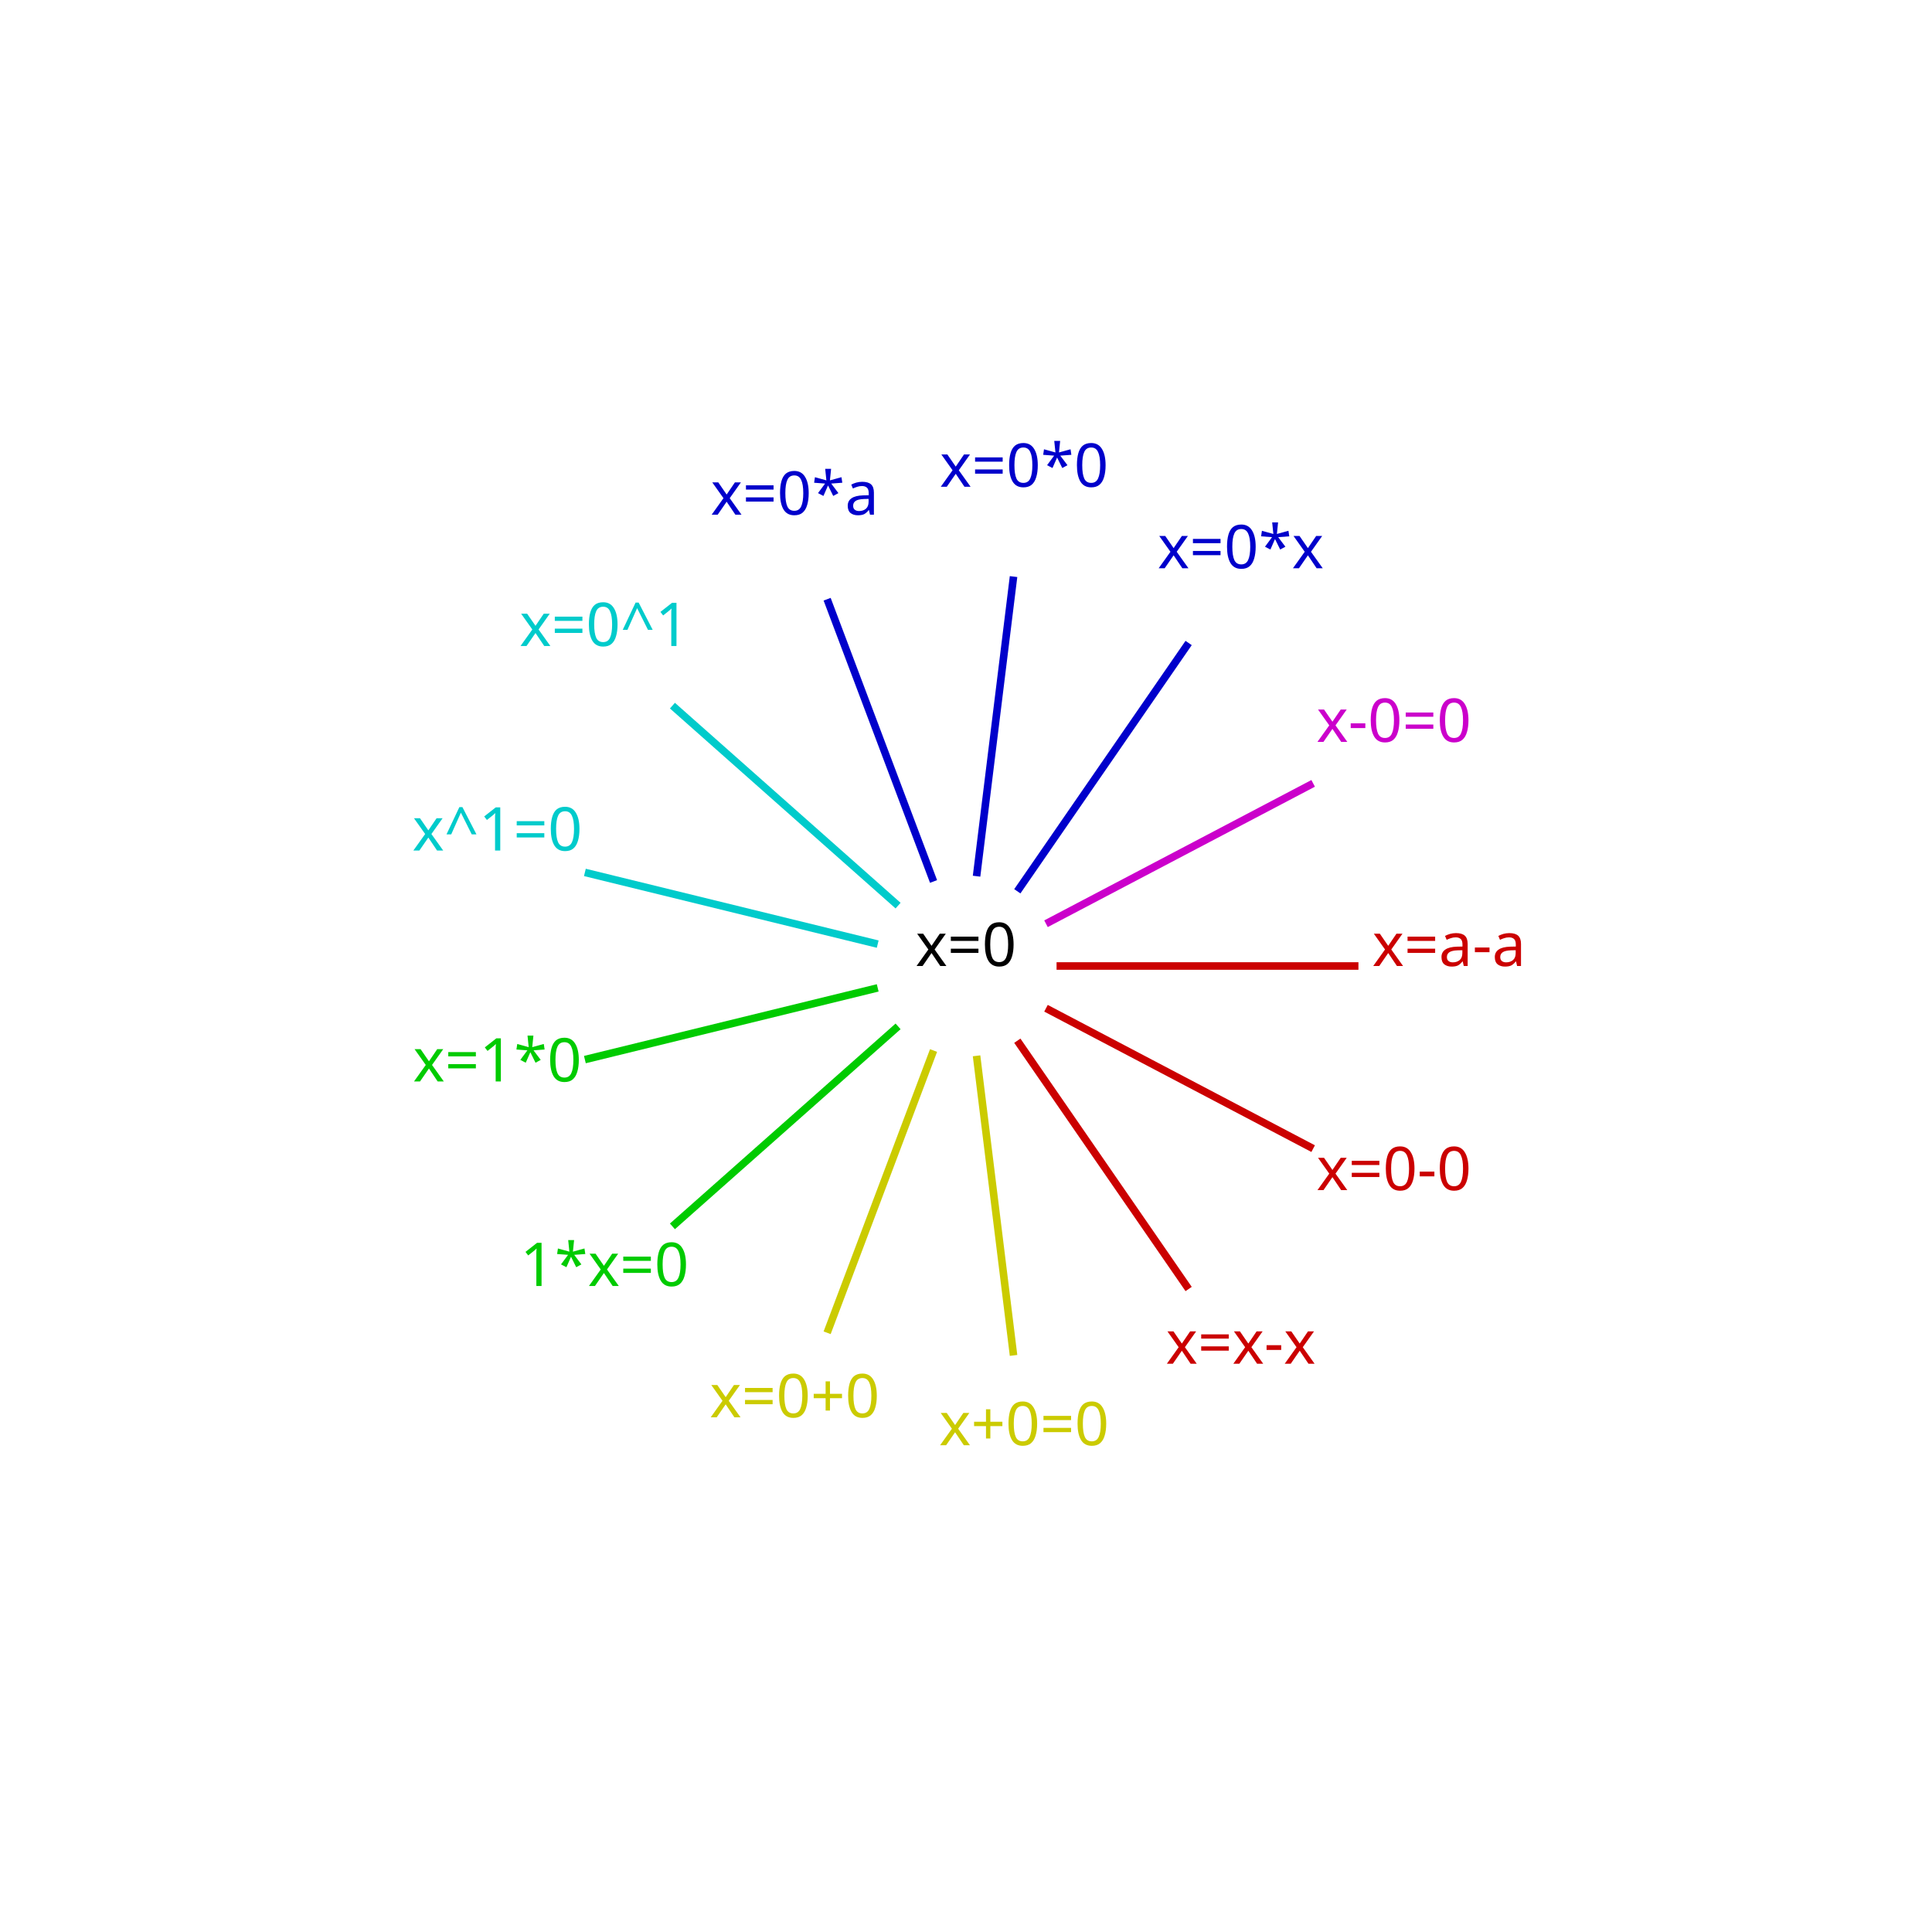
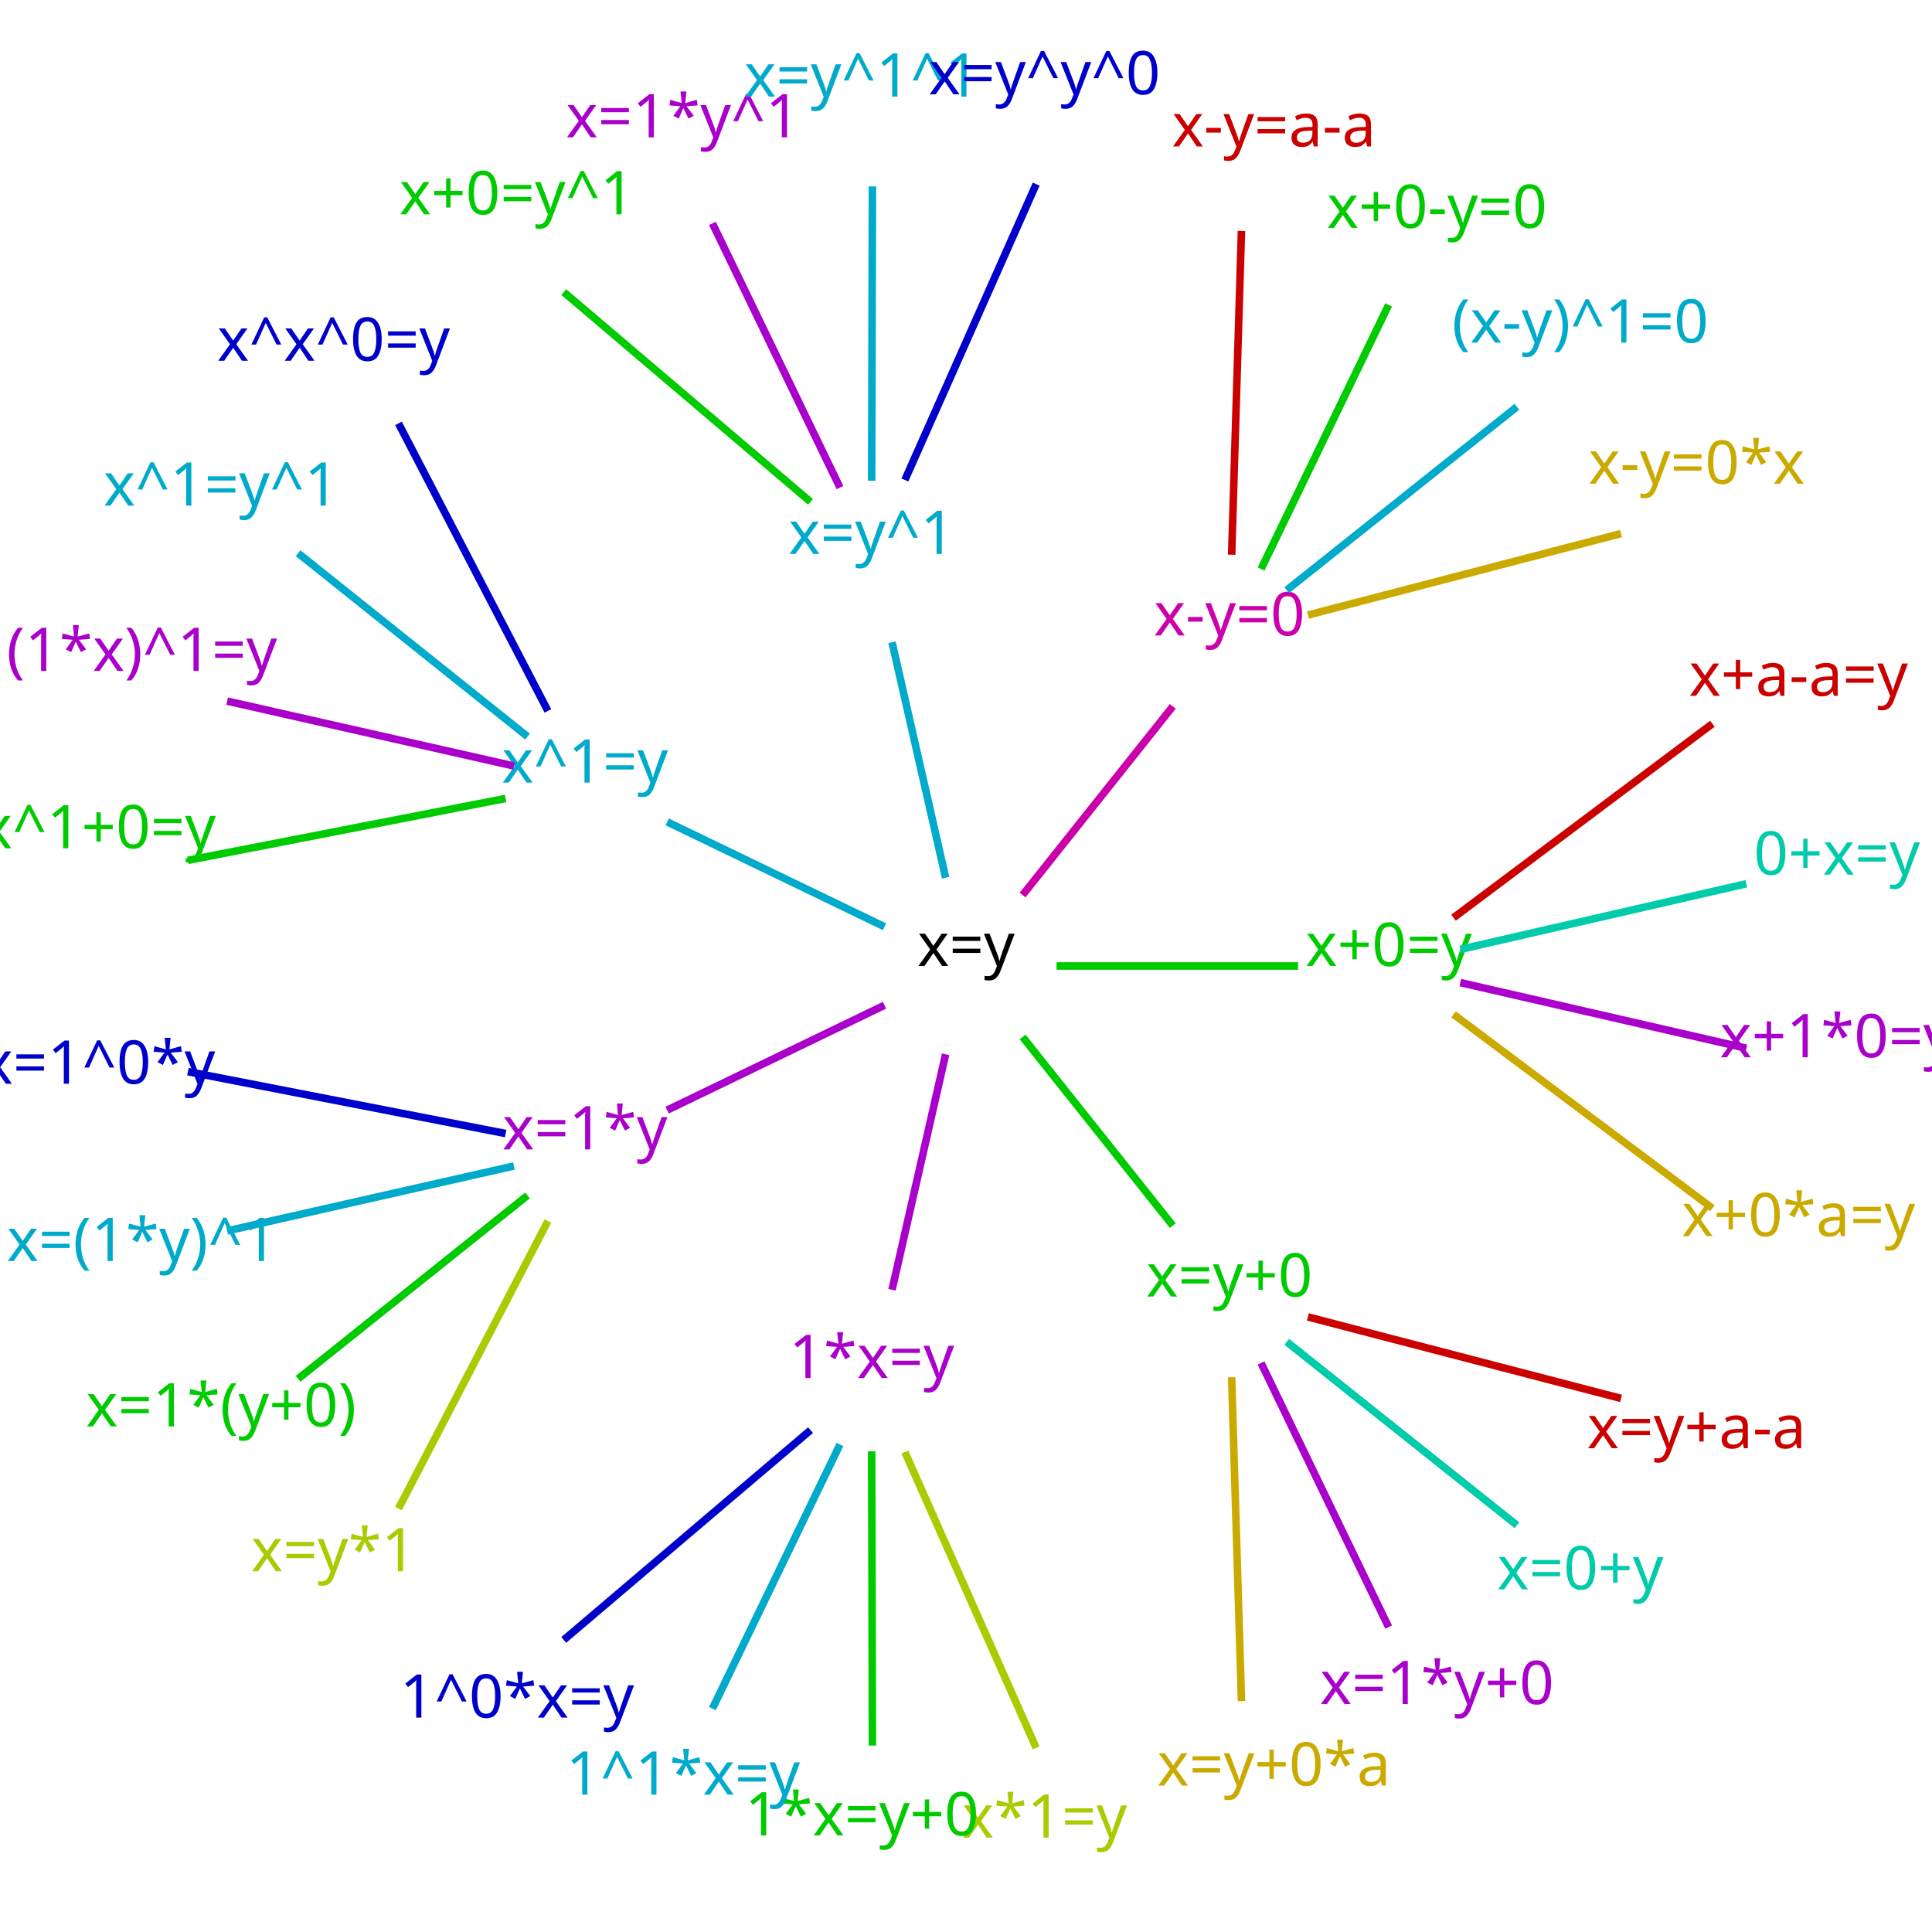
<svg xmlns="http://www.w3.org/2000/svg" viewBox="0 0 256 256">
+   <text class="rule-0" alignment-baseline="middle" font-size="8" font-family="sans-serif" text-anchor="middle" x="184.0" y="128.0">x+0=y</text>
+   <line class="rule-0" x1="140.0" y1="128.0" x2="172.0" y2="128.0" stroke-width="1" />
+   <line class="rule-1" x1="226.9" y1="95.9" x2="192.6" y2="121.6" stroke-width="1" />
+   <text class="rule-1" alignment-baseline="middle" font-size="8" font-family="sans-serif" text-anchor="middle" x="238.3" y="92.2">x+a-a=y</text>
+   <line class="rule-2" x1="231.4" y1="117.1" x2="193.5" y2="125.8" stroke-width="1" />
+   <text class="rule-2" alignment-baseline="middle" font-size="8" font-family="sans-serif" text-anchor="middle" x="243.4" y="115.9">0+x=y</text>
+   <line class="rule-3" x1="231.4" y1="138.9" x2="193.5" y2="130.2" stroke-width="1" />
+   <text class="rule-3" alignment-baseline="middle" font-size="8" font-family="sans-serif" text-anchor="middle" x="243.4" y="140.1">x+1*0=y</text>
+   <line class="rule-4" x1="226.9" y1="160.1" x2="192.6" y2="134.4" stroke-width="1" />
+   <text class="rule-4" alignment-baseline="middle" font-size="8" font-family="sans-serif" text-anchor="middle" x="238.3" y="163.8">x+0*a=y</text>
+   <text class="rule-0" alignment-baseline="middle" font-size="8" font-family="sans-serif" text-anchor="middle" x="162.9" y="171.8">x=y+0</text>
+   <line class="rule-0" x1="135.5" y1="137.4" x2="155.4" y2="162.4" stroke-width="1" />
+   <line class="rule-1" x1="214.8" y1="185.3" x2="173.3" y2="174.5" stroke-width="1" />
+   <text class="rule-1" alignment-baseline="middle" font-size="8" font-family="sans-serif" text-anchor="middle" x="224.8" y="191.9">x=y+a-a</text>
+   <line class="rule-2" x1="201.0" y1="202.1" x2="170.5" y2="177.8" stroke-width="1" />
+   <text class="rule-2" alignment-baseline="middle" font-size="8" font-family="sans-serif" text-anchor="middle" x="209.4" y="210.6">x=0+y</text>
+   <line class="rule-3" x1="184.0" y1="215.6" x2="167.1" y2="180.6" stroke-width="1" />
+   <text class="rule-3" alignment-baseline="middle" font-size="8" font-family="sans-serif" text-anchor="middle" x="190.4" y="225.8">x=1*y+0</text>
+   <line class="rule-4" x1="164.5" y1="225.4" x2="163.2" y2="182.5" stroke-width="1" />
+   <text class="rule-4" alignment-baseline="middle" font-size="8" font-family="sans-serif" text-anchor="middle" x="168.8" y="236.6">x=y+0*a</text>
+   <text class="rule-3" alignment-baseline="middle" font-size="8" font-family="sans-serif" text-anchor="middle" x="115.5" y="182.6">1*x=y</text>
+   <line class="rule-3" x1="125.3" y1="139.7" x2="118.2" y2="170.9" stroke-width="1" />
+   <line class="rule-5" x1="137.3" y1="231.6" x2="119.9" y2="192.4" stroke-width="1" />
+   <text class="rule-5" alignment-baseline="middle" font-size="8" font-family="sans-serif" text-anchor="middle" x="138.4" y="243.5">x*1=y</text>
+   <line class="rule-0" x1="115.6" y1="231.3" x2="115.5" y2="192.3" stroke-width="1" />
+   <text class="rule-0" alignment-baseline="middle" font-size="8" font-family="sans-serif" text-anchor="middle" x="114.2" y="243.2">1*x=y+0</text>
+   <line class="rule-6" x1="94.4" y1="226.4" x2="111.3" y2="191.4" stroke-width="1" />
+   <text class="rule-6" alignment-baseline="middle" font-size="8" font-family="sans-serif" text-anchor="middle" x="90.5" y="237.8">1^1*x=y</text>
+   <line class="rule-7" x1="74.7" y1="217.3" x2="107.4" y2="189.5" stroke-width="1" />
+   <text class="rule-7" alignment-baseline="middle" font-size="8" font-family="sans-serif" text-anchor="middle" x="68.5" y="227.6">1^0*x=y</text>
+   <text class="rule-3" alignment-baseline="middle" font-size="8" font-family="sans-serif" text-anchor="middle" x="77.5" y="152.3">x=1*y</text>
+   <line class="rule-3" x1="117.2" y1="133.2" x2="88.4" y2="147.1" stroke-width="1" />
+   <line class="rule-5" x1="52.8" y1="199.9" x2="72.6" y2="161.8" stroke-width="1" />
+   <text class="rule-5" alignment-baseline="middle" font-size="8" font-family="sans-serif" text-anchor="middle" x="44.2" y="208.2">x=y*1</text>
+   <line class="rule-0" x1="39.5" y1="182.7" x2="69.9" y2="158.4" stroke-width="1" />
+   <text class="rule-0" alignment-baseline="middle" font-size="8" font-family="sans-serif" text-anchor="middle" x="29.3" y="189.0">x=1*(y+0)</text>
+   <line class="rule-6" x1="30.1" y1="163.1" x2="68.1" y2="154.5" stroke-width="1" />
+   <text class="rule-6" alignment-baseline="middle" font-size="8" font-family="sans-serif" text-anchor="middle" x="18.8" y="167.1">x=(1*y)^1</text>
+   <line class="rule-7" x1="24.9" y1="142.0" x2="67.0" y2="150.2" stroke-width="1" />
+   <text class="rule-7" alignment-baseline="middle" font-size="8" font-family="sans-serif" text-anchor="middle" x="13.0" y="143.6">x=1^0*y</text>
+   <text class="rule-6" alignment-baseline="middle" font-size="8" font-family="sans-serif" text-anchor="middle" x="77.5" y="103.7">x^1=y</text>
+   <line class="rule-6" x1="117.2" y1="122.8" x2="88.4" y2="108.9" stroke-width="1" />
+   <line class="rule-0" x1="24.9" y1="114.0" x2="67.0" y2="105.8" stroke-width="1" />
+   <text class="rule-0" alignment-baseline="middle" font-size="8" font-family="sans-serif" text-anchor="middle" x="13.0" y="112.4">x^1+0=y</text>
+   <line class="rule-3" x1="30.1" y1="92.9" x2="68.1" y2="101.5" stroke-width="1" />
+   <text class="rule-3" alignment-baseline="middle" font-size="8" font-family="sans-serif" text-anchor="middle" x="18.8" y="88.9">(1*x)^1=y</text>
+   <line class="rule-6" x1="39.5" y1="73.3" x2="69.9" y2="97.6" stroke-width="1" />
+   <text class="rule-6" alignment-baseline="middle" font-size="8" font-family="sans-serif" text-anchor="middle" x="29.3" y="67.0">x^1=y^1</text>
+   <line class="rule-7" x1="52.8" y1="56.1" x2="72.6" y2="94.2" stroke-width="1" />
+   <text class="rule-7" alignment-baseline="middle" font-size="8" font-family="sans-serif" text-anchor="middle" x="44.2" y="47.8">x^x^0=y</text>
+   <text class="rule-6" alignment-baseline="middle" font-size="8" font-family="sans-serif" text-anchor="middle" x="115.5" y="73.4">x=y^1</text>
+   <line class="rule-6" x1="125.3" y1="116.3" x2="118.2" y2="85.1" stroke-width="1" />
+   <line class="rule-0" x1="74.7" y1="38.7" x2="107.4" y2="66.5" stroke-width="1" />
+   <text class="rule-0" alignment-baseline="middle" font-size="8" font-family="sans-serif" text-anchor="middle" x="68.5" y="28.4">x+0=y^1</text>
+   <line class="rule-3" x1="94.4" y1="29.6" x2="111.3" y2="64.6" stroke-width="1" />
+   <text class="rule-3" alignment-baseline="middle" font-size="8" font-family="sans-serif" text-anchor="middle" x="90.5" y="18.2">x=1*y^1</text>
+   <line class="rule-6" x1="115.6" y1="24.7" x2="115.5" y2="63.7" stroke-width="1" />
+   <text class="rule-6" alignment-baseline="middle" font-size="8" font-family="sans-serif" text-anchor="middle" x="114.2" y="12.8">x=y^1^1</text>
+   <line class="rule-7" x1="137.3" y1="24.4" x2="119.9" y2="63.6" stroke-width="1" />
+   <text class="rule-7" alignment-baseline="middle" font-size="8" font-family="sans-serif" text-anchor="middle" x="138.4" y="12.5">x=y^y^0</text>
+   <text class="rule-8" alignment-baseline="middle" font-size="8" font-family="sans-serif" text-anchor="middle" x="162.9" y="84.2">x-y=0</text>
+   <line class="rule-8" x1="135.5" y1="118.6" x2="155.4" y2="93.6" stroke-width="1" />
+   <line class="rule-1" x1="164.5" y1="30.6" x2="163.2" y2="73.5" stroke-width="1" />
+   <text class="rule-1" alignment-baseline="middle" font-size="8" font-family="sans-serif" text-anchor="middle" x="168.8" y="19.4">x-y=a-a</text>
+   <line class="rule-0" x1="184.0" y1="40.4" x2="167.1" y2="75.4" stroke-width="1" />
+   <text class="rule-0" alignment-baseline="middle" font-size="8" font-family="sans-serif" text-anchor="middle" x="190.4" y="30.2">x+0-y=0</text>
+   <line class="rule-6" x1="201.0" y1="53.9" x2="170.5" y2="78.2" stroke-width="1" />
+   <text class="rule-6" alignment-baseline="middle" font-size="8" font-family="sans-serif" text-anchor="middle" x="209.4" y="45.4">(x-y)^1=0</text>
+   <line class="rule-4" x1="214.8" y1="70.7" x2="173.3" y2="81.5" stroke-width="1" />
+   <text class="rule-4" alignment-baseline="middle" font-size="8" font-family="sans-serif" text-anchor="middle" x="224.8" y="64.1">x-y=0*x</text>
+   <text class="black" alignment-baseline="middle" font-size="8" font-family="sans-serif" text-anchor="middle" x="128.0" y="128.0">x=y</text>
  <style>
-     .rule-0 {
+     .rule-1 {
      fill: rgb(203, 0, 0);
    }
-     line.rule-0 {
+     line.rule-1 {
      stroke: rgb(203, 0, 0);
    }
-     .rule-1 {
-       fill: rgb(203, 203, 0);
+     .rule-4 {
+       fill: rgb(203, 170, 0);
    }
-     line.rule-1 {
-       stroke: rgb(203, 203, 0);
+     line.rule-4 {
+       stroke: rgb(203, 170, 0);
+     }
+     .rule-5 {
+       fill: rgb(170, 203, 0);
+     }
+     line.rule-5 {
+       stroke: rgb(170, 203, 0);
+     }
+     .rule-0 {
+       fill: rgb(0, 203, 0);
+     }
+     line.rule-0 {
+       stroke: rgb(0, 203, 0);
    }
    .rule-2 {
-       fill: rgb(0, 203, 0);
+       fill: rgb(0, 203, 170);
    }
    line.rule-2 {
-       stroke: rgb(0, 203, 0);
+       stroke: rgb(0, 203, 170);
+     }
+     .rule-6 {
+       fill: rgb(0, 170, 203);
+     }
+     line.rule-6 {
+       stroke: rgb(0, 170, 203);
+     }
+     .rule-7 {
+       fill: rgb(0, 0, 203);
+     }
+     line.rule-7 {
+       stroke: rgb(0, 0, 203);
    }
    .rule-3 {
-       fill: rgb(0, 203, 203);
+       fill: rgb(170, 0, 203);
    }
    line.rule-3 {
-       stroke: rgb(0, 203, 203);
+       stroke: rgb(170, 0, 203);
    }
-     .rule-4 {
-       fill: rgb(0, 0, 203);
+     .rule-8 {
+       fill: rgb(203, 0, 170);
    }
-     line.rule-4 {
-       stroke: rgb(0, 0, 203);
+     line.rule-8 {
+       stroke: rgb(203, 0, 170);
    }
-     .rule-5 {
-       fill: rgb(203, 0, 203);
-     }
-     line.rule-5 {
-       stroke: rgb(203, 0, 203);
-     }
-     </style>
-   <text class="rule-0" alignment-baseline="middle" font-size="8" font-family="sans-serif" text-anchor="middle" x="192.0" y="128.0">x=a-a</text>
-   <line class="rule-0" x1="140.0" y1="128.0" x2="180.0" y2="128.0" stroke-width="1" />
-   <text class="rule-0" alignment-baseline="middle" font-size="8" font-family="sans-serif" text-anchor="middle" x="184.7" y="157.7">x=0-0</text>
-   <line class="rule-0" x1="138.6" y1="133.6" x2="174.0" y2="152.2" stroke-width="1" />
-   <text class="rule-0" alignment-baseline="middle" font-size="8" font-family="sans-serif" text-anchor="middle" x="164.4" y="180.7">x=x-x</text>
-   <line class="rule-0" x1="134.8" y1="137.9" x2="157.5" y2="170.8" stroke-width="1" />
-   <text class="rule-1" alignment-baseline="middle" font-size="8" font-family="sans-serif" text-anchor="middle" x="135.7" y="191.5">x+0=0</text>
-   <line class="rule-1" x1="129.4" y1="139.9" x2="134.3" y2="179.6" stroke-width="1" />
-   <text class="rule-1" alignment-baseline="middle" font-size="8" font-family="sans-serif" text-anchor="middle" x="105.3" y="187.8">x=0+0</text>
-   <line class="rule-1" x1="123.7" y1="139.2" x2="109.6" y2="176.6" stroke-width="1" />
-   <text class="rule-2" alignment-baseline="middle" font-size="8" font-family="sans-serif" text-anchor="middle" x="80.1" y="170.4">1*x=0</text>
-   <line class="rule-2" x1="119.0" y1="136.0" x2="89.1" y2="162.5" stroke-width="1" />
-   <text class="rule-2" alignment-baseline="middle" font-size="8" font-family="sans-serif" text-anchor="middle" x="65.9" y="143.3">x=1*0</text>
-   <line class="rule-2" x1="116.3" y1="130.9" x2="77.5" y2="140.4" stroke-width="1" />
-   <text class="rule-3" alignment-baseline="middle" font-size="8" font-family="sans-serif" text-anchor="middle" x="65.9" y="112.7">x^1=0</text>
-   <line class="rule-3" x1="116.3" y1="125.1" x2="77.5" y2="115.6" stroke-width="1" />
-   <text class="rule-3" alignment-baseline="middle" font-size="8" font-family="sans-serif" text-anchor="middle" x="80.1" y="85.6">x=0^1</text>
-   <line class="rule-3" x1="119.0" y1="120.0" x2="89.1" y2="93.5" stroke-width="1" />
-   <text class="rule-4" alignment-baseline="middle" font-size="8" font-family="sans-serif" text-anchor="middle" x="105.3" y="68.2">x=0*a</text>
-   <line class="rule-4" x1="123.7" y1="116.8" x2="109.6" y2="79.4" stroke-width="1" />
-   <text class="rule-4" alignment-baseline="middle" font-size="8" font-family="sans-serif" text-anchor="middle" x="135.7" y="64.5">x=0*0</text>
-   <line class="rule-4" x1="129.4" y1="116.1" x2="134.3" y2="76.4" stroke-width="1" />
-   <text class="rule-4" alignment-baseline="middle" font-size="8" font-family="sans-serif" text-anchor="middle" x="164.4" y="75.3">x=0*x</text>
-   <line class="rule-4" x1="134.8" y1="118.1" x2="157.5" y2="85.2" stroke-width="1" />
-   <text class="rule-5" alignment-baseline="middle" font-size="8" font-family="sans-serif" text-anchor="middle" x="184.7" y="98.3">x-0=0</text>
-   <line class="rule-5" x1="138.6" y1="122.4" x2="174.0" y2="103.8" stroke-width="1" />
-   <text class="black" alignment-baseline="middle" font-size="8" font-family="sans-serif" text-anchor="middle" x="128.0" y="128.0">x=0</text>
+   </style>
</svg>
